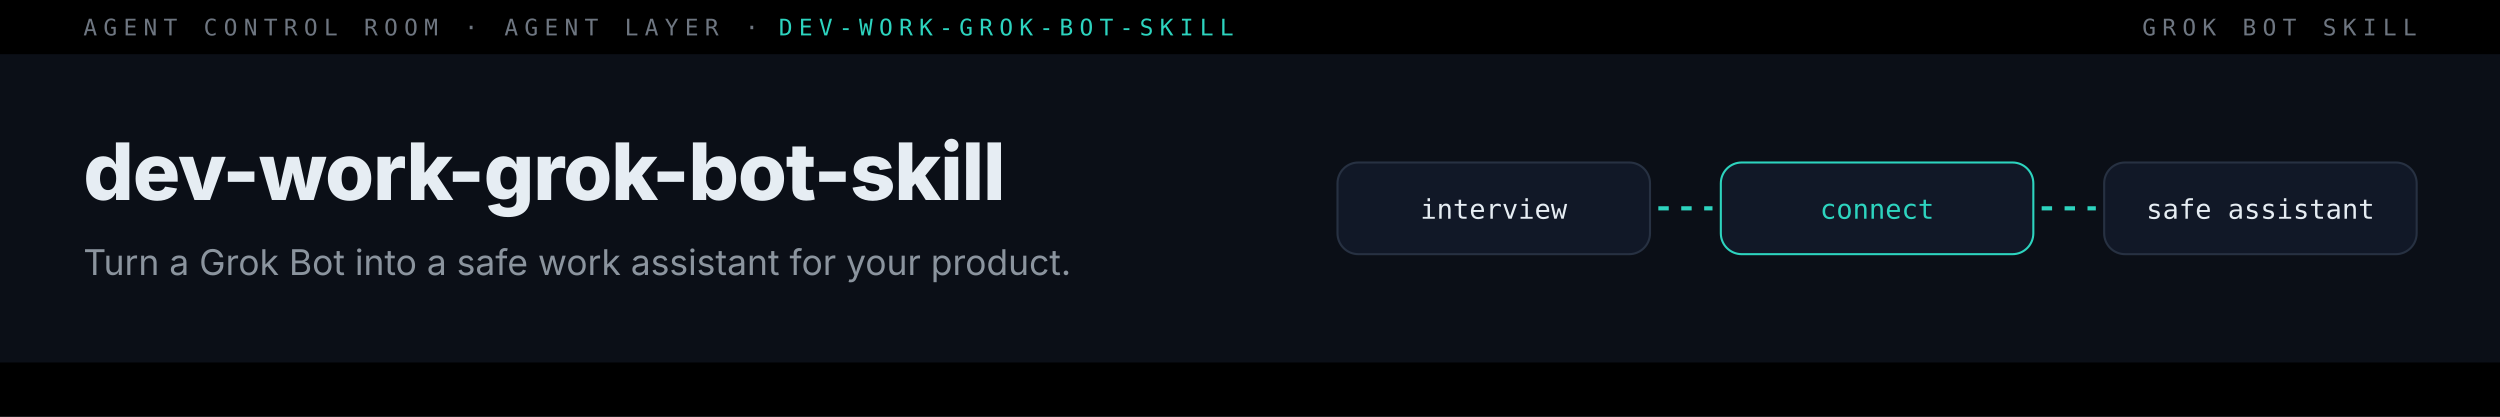
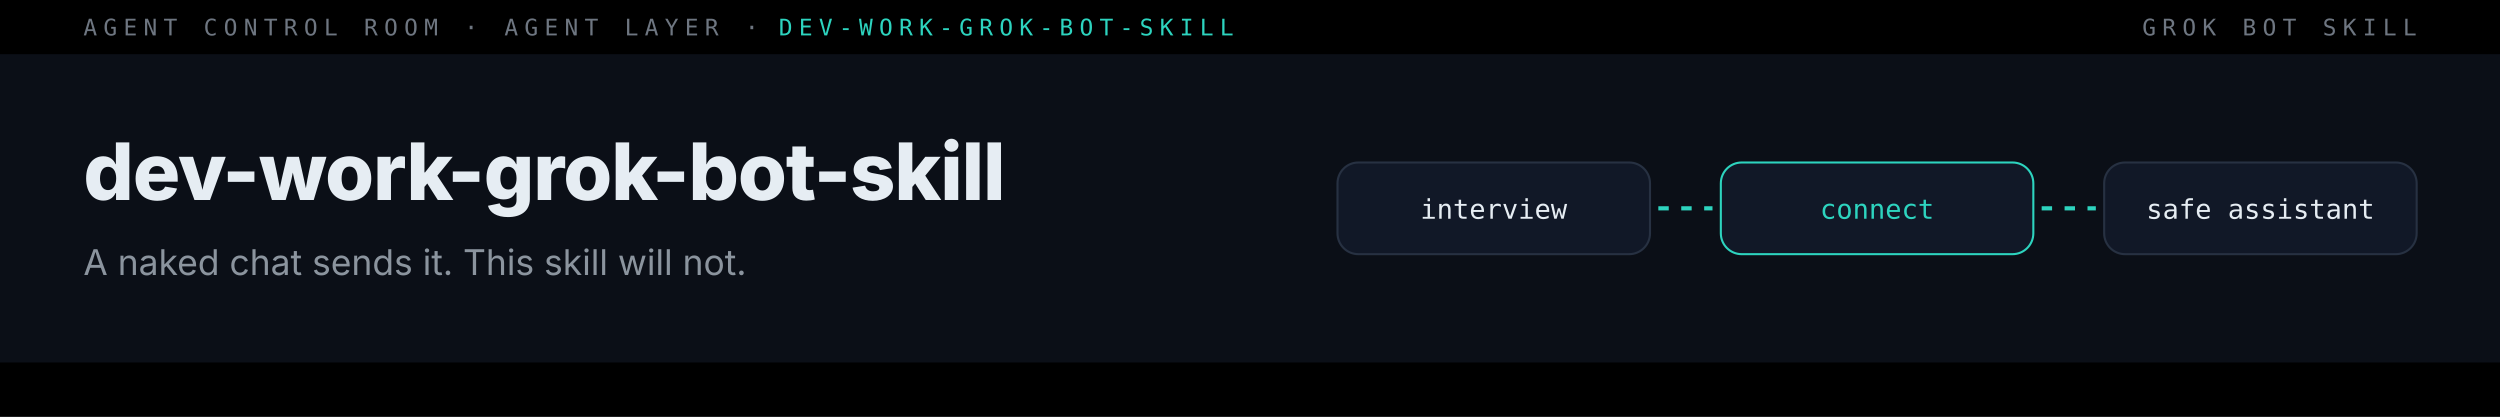
<svg xmlns="http://www.w3.org/2000/svg" width="1200" height="200" viewBox="0 0 1200 200" role="img" aria-labelledby="t d" font-family="ui-sans-serif,-apple-system,'Segoe UI',Inter,Helvetica,Arial,sans-serif">
  <style>.flow{stroke-dasharray:5 6;animation:f 1.4s linear infinite}@keyframes f{to{stroke-dashoffset:-11}}@media (prefers-reduced-motion: reduce){*{animation:none!important}}</style>
  <rect class="bg" width="1200" height="200" fill="#0b0f17" />
  <rect width="1200" height="26" fill="#000000" />
  <rect y="174" width="1200" height="26" fill="#000000" />
  <text x="40" y="17" fill="#6e7681" font-size="11" letter-spacing="3" font-family="ui-monospace,SFMono-Regular,'JetBrains Mono',Menlo,Consolas,monospace">AGENT CONTROL ROOM · AGENT LAYER · <tspan fill="#2dd4bf">DEV-WORK-GROK-BOT-SKILL</tspan>
  </text>
  <text x="1160" y="17" text-anchor="end" fill="#6e7681" font-size="11" letter-spacing="3" font-family="ui-monospace,SFMono-Regular,'JetBrains Mono',Menlo,Consolas,monospace">GROK BOT SKILL</text>
  <text x="40" y="96" fill="#e6edf3" font-size="38" font-weight="800" letter-spacing="-0.5">dev-work-grok-bot-skill</text>
-   <text x="40" y="132" fill="#8b949e" font-size="17">Turn a Grok Bot into a safe work assistant for your product.</text>
+   <text x="40" y="132" fill="#8b949e" font-size="17">A naked chat sends it. This skill will not.</text>
  <g data-step="interview">
    <rect x="642" y="78" width="150" height="44" rx="10" fill="#111827" stroke="#273142" />
    <text x="717" y="105" text-anchor="middle" fill="#e6edf3" font-size="13" font-family="ui-monospace,SFMono-Regular,'JetBrains Mono',Menlo,Consolas,monospace">interview</text>
  </g>
  <line class="flow" x1="796" y1="100" x2="822" y2="100" stroke="#2dd4bf" stroke-width="2" />
  <g data-step="connect">
    <rect x="826" y="78" width="150" height="44" rx="10" fill="#111827" stroke="#2dd4bf" />
    <text x="901" y="105" text-anchor="middle" fill="#2dd4bf" font-size="13" font-family="ui-monospace,SFMono-Regular,'JetBrains Mono',Menlo,Consolas,monospace">connect</text>
  </g>
  <line class="flow" x1="980" y1="100" x2="1006" y2="100" stroke="#2dd4bf" stroke-width="2" />
  <g data-step="safe assistant">
    <rect x="1010" y="78" width="150" height="44" rx="10" fill="#111827" stroke="#273142" />
    <text x="1085" y="105" text-anchor="middle" fill="#e6edf3" font-size="13" font-family="ui-monospace,SFMono-Regular,'JetBrains Mono',Menlo,Consolas,monospace">safe assistant</text>
  </g>
</svg>
